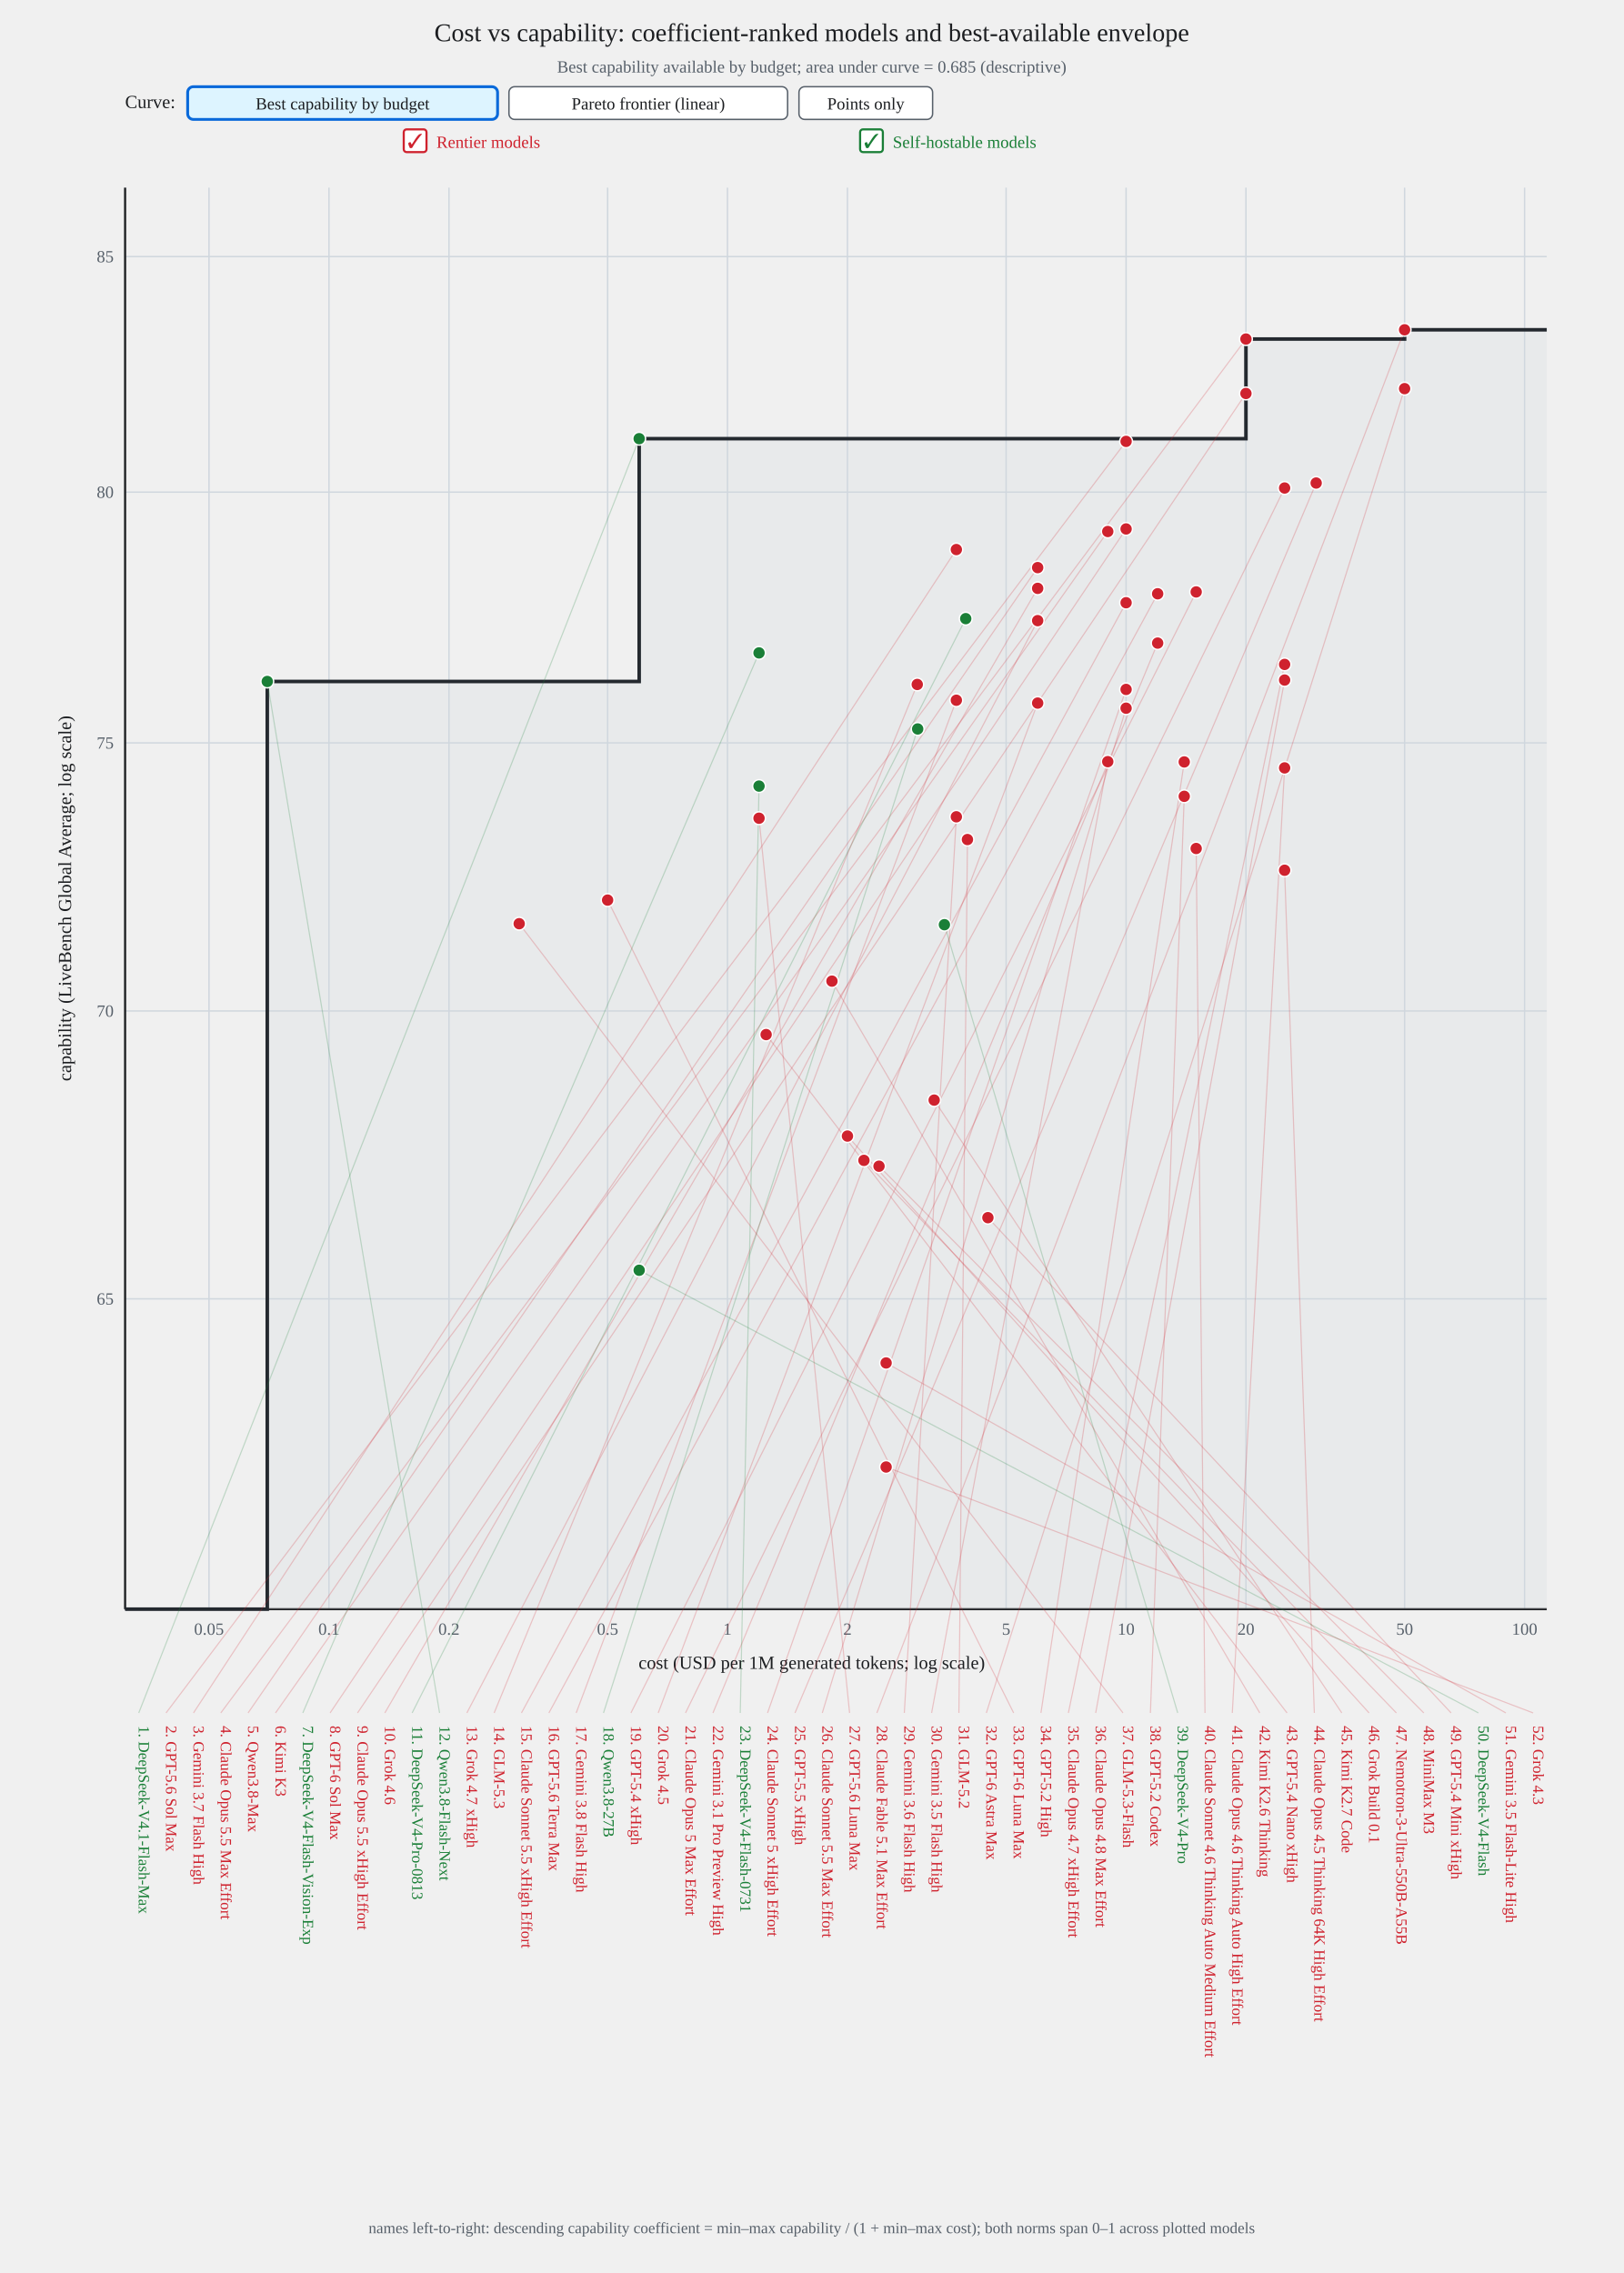
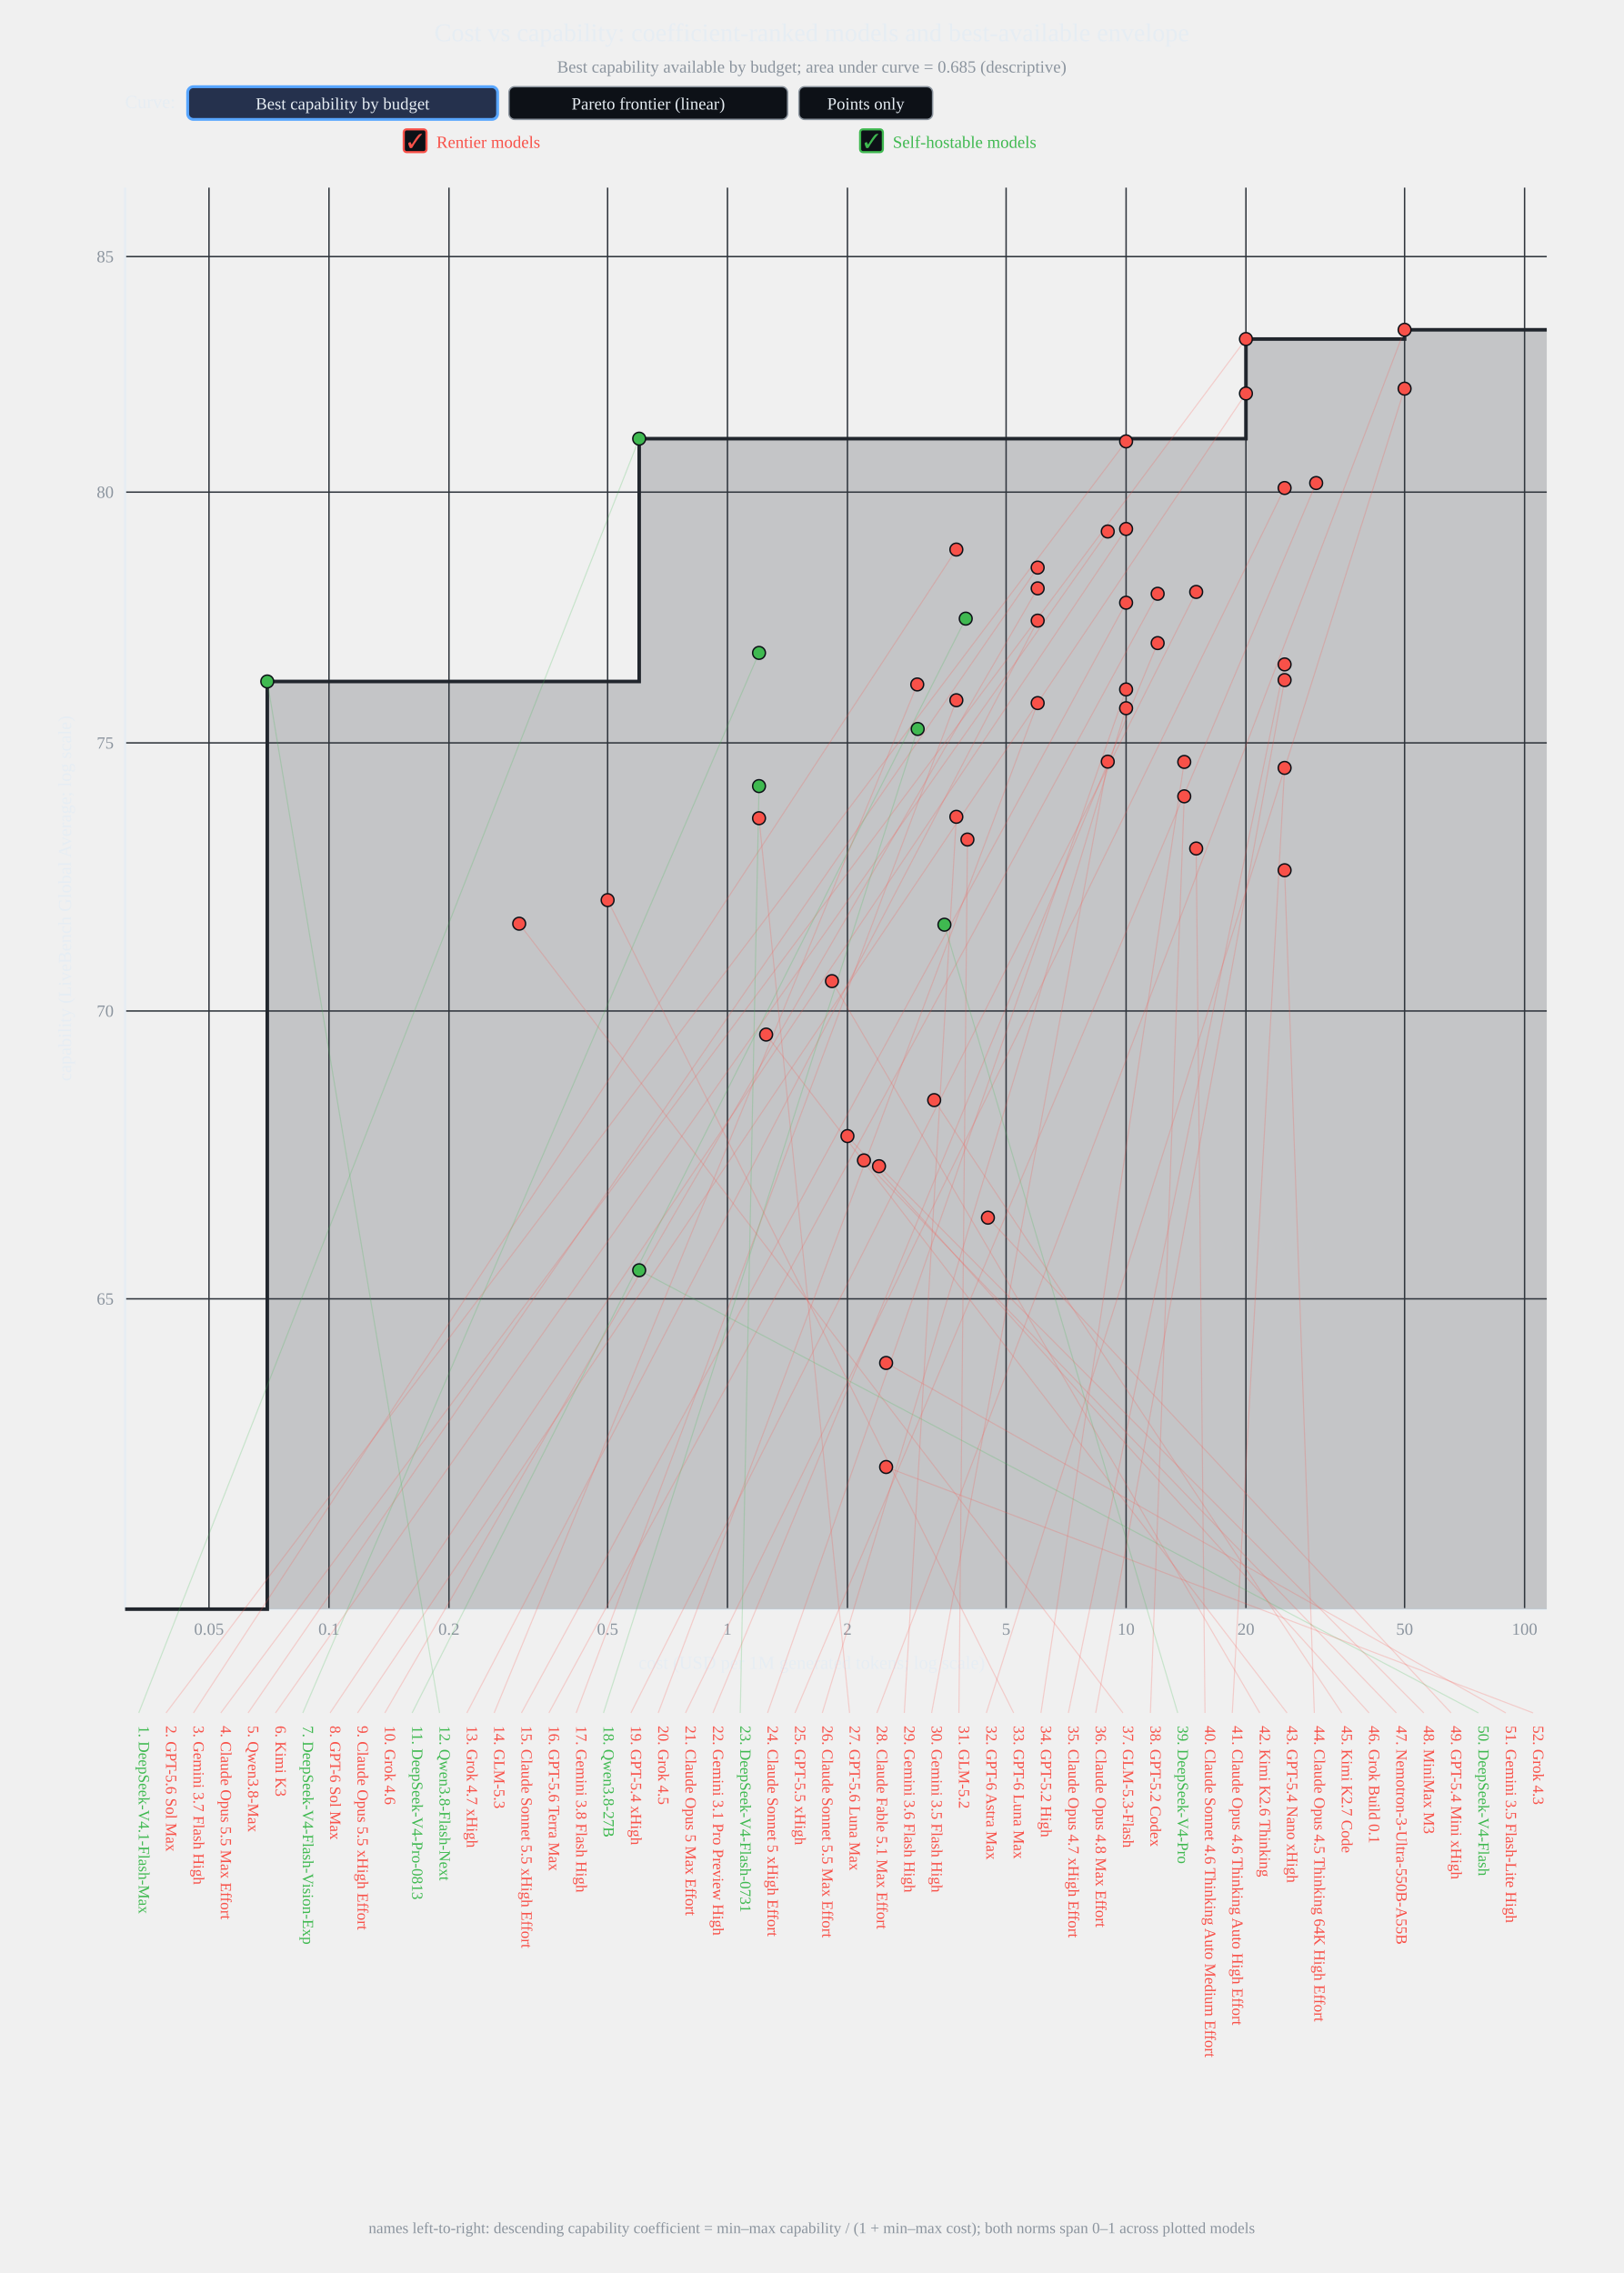
<svg xmlns="http://www.w3.org/2000/svg" viewBox="0 0 1142 1599" width="1142" height="1599" role="img" aria-label="Capability-coefficient-ranked scatter with ROC-style envelope and normalized area">
-   <style>.model{cursor:pointer;outline:none}.model-connector{stroke-width:.8;opacity:.23}.model-hit{stroke:transparent;stroke-width:16;pointer-events:stroke}.model-dot{stroke:#fff;stroke-width:1}.model-rentier .model-connector{stroke:#cf222e}.model-rentier .model-dot{fill:#cf222e}.model-rentier .model-label{fill:#cf222e}.model-open .model-connector{stroke:#1a7f37}.model-open .model-dot{fill:#1a7f37}.model-open .model-label{fill:#1a7f37}.model:hover .model-connector,.model:focus .model-connector{stroke-width:2.5;opacity:1}.model:hover .model-dot,.model:focus .model-dot{stroke-width:3}.model:hover .model-label,.model:focus .model-label{font-weight:700}.filter-control{cursor:pointer;outline:none}.filter-control:focus .filter-box{stroke:#0969da;stroke-width:2}.curve-control{cursor:pointer;outline:none}.curve-button{fill:#fff;stroke:#57606a;stroke-width:1}.curve-control.active .curve-button{fill:#ddf4ff;stroke:#0969da;stroke-width:2}.curve-control:focus .curve-button{stroke:#0969da;stroke-width:2}</style>
-   <text x="571.0" y="29" text-anchor="middle" font-size="18" fill="#1c1e21">Cost vs capability: coefficient-ranked models and best-available envelope</text>
-   <text x="571.0" y="51" text-anchor="middle" font-size="12" fill="#57606a" id="curve-description" data-budget-description="Best capability available by budget; area under curve = 0.685 (descriptive)">Best capability available by budget; area under curve = 0.685 (descriptive)</text>
-   <text x="88" y="76" font-size="13" fill="#1c1e21">Curve:</text>
+   <style>.model{cursor:pointer;outline:none}.model-connector{stroke-width:.8;opacity:.23}.model-hit{stroke:transparent;stroke-width:16;pointer-events:stroke}.model-dot{stroke:#0d1117;stroke-width:1}.model-rentier .model-connector{stroke:#f85149}.model-rentier .model-dot{fill:#f85149}.model-rentier .model-label{fill:#f85149}.model-open .model-connector{stroke:#3fb950}.model-open .model-dot{fill:#3fb950}.model-open .model-label{fill:#3fb950}.model:hover .model-connector,.model:focus .model-connector{stroke-width:2.5;opacity:1}.model:hover .model-dot,.model:focus .model-dot{stroke-width:3}.model:hover .model-label,.model:focus .model-label{font-weight:700}.filter-control{cursor:pointer;outline:none}.filter-control:focus .filter-box{stroke:#58a6ff;stroke-width:2}.curve-control{cursor:pointer;outline:none}.curve-button{fill:#0d1117;stroke:#8b949e;stroke-width:1}.curve-control.active .curve-button{fill:#25314d;stroke:#58a6ff;stroke-width:2}.curve-control:focus .curve-button{stroke:#58a6ff;stroke-width:2}</style>
+   <text x="571.0" y="29" text-anchor="middle" font-size="18" fill="#e6edf3">Cost vs capability: coefficient-ranked models and best-available envelope</text>
+   <text x="571.0" y="51" text-anchor="middle" font-size="12" fill="#8b949e" id="curve-description" data-budget-description="Best capability available by budget; area under curve = 0.685 (descriptive)">Best capability available by budget; area under curve = 0.685 (descriptive)</text>
+   <text x="88" y="76" font-size="13" fill="#e6edf3">Curve:</text>
  <g id="curve-control-budget-step" class="curve-control active" data-curve="budget-step" role="radio" aria-checked="true" tabindex="0">
    <rect class="curve-button" x="132" y="61" width="218" height="23" rx="4" />
-     <text x="241" y="77" text-anchor="middle" font-size="12" fill="#1c1e21">Best capability by budget</text>
+     <text x="241" y="77" text-anchor="middle" font-size="12" fill="#e6edf3">Best capability by budget</text>
  </g>
  <g id="curve-control-frontier-linear" class="curve-control" data-curve="frontier-linear" role="radio" aria-checked="false" tabindex="0">
    <rect class="curve-button" x="358" y="61" width="196" height="23" rx="4" />
-     <text x="456" y="77" text-anchor="middle" font-size="12" fill="#1c1e21">Pareto frontier (linear)</text>
+     <text x="456" y="77" text-anchor="middle" font-size="12" fill="#e6edf3">Pareto frontier (linear)</text>
  </g>
  <g id="curve-control-none" class="curve-control" data-curve="none" role="radio" aria-checked="false" tabindex="0">
    <rect class="curve-button" x="562" y="61" width="94" height="23" rx="4" />
-     <text x="609" y="77" text-anchor="middle" font-size="12" fill="#1c1e21">Points only</text>
+     <text x="609" y="77" text-anchor="middle" font-size="12" fill="#e6edf3">Points only</text>
  </g>
  <g id="filter-rentier" class="filter-control" data-filter="rentier" role="checkbox" aria-label="Show rentier models" aria-checked="true" tabindex="0">
-     <rect class="filter-box" x="284" y="91" width="16" height="16" rx="2" fill="#fff" stroke="#cf222e" stroke-width="1.5" />
-     <text id="filter-rentier-mark" x="292" y="104" text-anchor="middle" font-size="14" fill="#cf222e">✓</text>
-     <text x="307" y="104" font-size="12" fill="#cf222e">Rentier models</text>
+     <rect class="filter-box" x="284" y="91" width="16" height="16" rx="2" fill="#0d1117" stroke="#f85149" stroke-width="1.5" />
+     <text id="filter-rentier-mark" x="292" y="104" text-anchor="middle" font-size="14" fill="#f85149">✓</text>
+     <text x="307" y="104" font-size="12" fill="#f85149">Rentier models</text>
  </g>
  <g id="filter-open" class="filter-control" data-filter="open" role="checkbox" aria-label="Show open self-hostable models" aria-checked="true" tabindex="0">
-     <rect class="filter-box" x="605" y="91" width="16" height="16" rx="2" fill="#fff" stroke="#1a7f37" stroke-width="1.5" />
-     <text id="filter-open-mark" x="613" y="104" text-anchor="middle" font-size="14" fill="#1a7f37">✓</text>
-     <text x="628" y="104" font-size="12" fill="#1a7f37">Self-hostable models</text>
-   </g>
-   <line x1="147.0" y1="132" x2="147.0" y2="1132" stroke="#d0d7de" stroke-width="1" />
-   <text x="147.0" y="1150" text-anchor="middle" font-size="12" fill="#57606a">0.05</text>
-   <line x1="231.4" y1="132" x2="231.4" y2="1132" stroke="#d0d7de" stroke-width="1" />
-   <text x="231.4" y="1150" text-anchor="middle" font-size="12" fill="#57606a">0.1</text>
-   <line x1="315.8" y1="132" x2="315.8" y2="1132" stroke="#d0d7de" stroke-width="1" />
-   <text x="315.8" y="1150" text-anchor="middle" font-size="12" fill="#57606a">0.2</text>
-   <line x1="427.4" y1="132" x2="427.4" y2="1132" stroke="#d0d7de" stroke-width="1" />
-   <text x="427.4" y="1150" text-anchor="middle" font-size="12" fill="#57606a">0.5</text>
-   <line x1="511.7" y1="132" x2="511.7" y2="1132" stroke="#d0d7de" stroke-width="1" />
-   <text x="511.7" y="1150" text-anchor="middle" font-size="12" fill="#57606a">1</text>
-   <line x1="596.1" y1="132" x2="596.1" y2="1132" stroke="#d0d7de" stroke-width="1" />
-   <text x="596.1" y="1150" text-anchor="middle" font-size="12" fill="#57606a">2</text>
-   <line x1="707.7" y1="132" x2="707.7" y2="1132" stroke="#d0d7de" stroke-width="1" />
-   <text x="707.7" y="1150" text-anchor="middle" font-size="12" fill="#57606a">5</text>
-   <line x1="792.1" y1="132" x2="792.1" y2="1132" stroke="#d0d7de" stroke-width="1" />
-   <text x="792.1" y="1150" text-anchor="middle" font-size="12" fill="#57606a">10</text>
-   <line x1="876.4" y1="132" x2="876.4" y2="1132" stroke="#d0d7de" stroke-width="1" />
-   <text x="876.4" y="1150" text-anchor="middle" font-size="12" fill="#57606a">20</text>
-   <line x1="988.0" y1="132" x2="988.0" y2="1132" stroke="#d0d7de" stroke-width="1" />
-   <text x="988.0" y="1150" text-anchor="middle" font-size="12" fill="#57606a">50</text>
-   <line x1="1072.4" y1="132" x2="1072.4" y2="1132" stroke="#d0d7de" stroke-width="1" />
-   <text x="1072.4" y="1150" text-anchor="middle" font-size="12" fill="#57606a">100</text>
-   <line x1="88" y1="913.7" x2="1088" y2="913.7" stroke="#d0d7de" stroke-width="1" />
-   <text x="80" y="917.7" text-anchor="end" font-size="12" fill="#57606a">65</text>
-   <line x1="88" y1="711.2" x2="1088" y2="711.2" stroke="#d0d7de" stroke-width="1" />
-   <text x="80" y="715.2" text-anchor="end" font-size="12" fill="#57606a">70</text>
-   <line x1="88" y1="522.6" x2="1088" y2="522.6" stroke="#d0d7de" stroke-width="1" />
-   <text x="80" y="526.6" text-anchor="end" font-size="12" fill="#57606a">75</text>
-   <line x1="88" y1="346.2" x2="1088" y2="346.2" stroke="#d0d7de" stroke-width="1" />
-   <text x="80" y="350.2" text-anchor="end" font-size="12" fill="#57606a">80</text>
-   <line x1="88" y1="180.5" x2="1088" y2="180.5" stroke="#d0d7de" stroke-width="1" />
-   <text x="80" y="184.5" text-anchor="end" font-size="12" fill="#57606a">85</text>
-   <line x1="88" y1="1132" x2="1088" y2="1132" stroke="#1c1e21" stroke-width="1.5" />
-   <line x1="88" y1="132" x2="88" y2="1132" stroke="#1c1e21" stroke-width="1.5" />
-   <text x="571.0" y="1174" text-anchor="middle" font-size="13" fill="#1c1e21">cost (USD per 1M generated tokens; log scale)</text>
-   <text x="50" y="632.0" text-anchor="middle" font-size="13" fill="#1c1e21" transform="rotate(-90 50 632.0)">capability (LiveBench Global Average; log scale)</text>
+     <rect class="filter-box" x="605" y="91" width="16" height="16" rx="2" fill="#0d1117" stroke="#3fb950" stroke-width="1.5" />
+     <text id="filter-open-mark" x="613" y="104" text-anchor="middle" font-size="14" fill="#3fb950">✓</text>
+     <text x="628" y="104" font-size="12" fill="#3fb950">Self-hostable models</text>
+   </g>
+   <line x1="147.0" y1="132" x2="147.0" y2="1132" stroke="#30363d" stroke-width="1" />
+   <text x="147.0" y="1150" text-anchor="middle" font-size="12" fill="#8b949e">0.05</text>
+   <line x1="231.4" y1="132" x2="231.4" y2="1132" stroke="#30363d" stroke-width="1" />
+   <text x="231.4" y="1150" text-anchor="middle" font-size="12" fill="#8b949e">0.1</text>
+   <line x1="315.8" y1="132" x2="315.8" y2="1132" stroke="#30363d" stroke-width="1" />
+   <text x="315.8" y="1150" text-anchor="middle" font-size="12" fill="#8b949e">0.2</text>
+   <line x1="427.4" y1="132" x2="427.4" y2="1132" stroke="#30363d" stroke-width="1" />
+   <text x="427.4" y="1150" text-anchor="middle" font-size="12" fill="#8b949e">0.5</text>
+   <line x1="511.7" y1="132" x2="511.7" y2="1132" stroke="#30363d" stroke-width="1" />
+   <text x="511.7" y="1150" text-anchor="middle" font-size="12" fill="#8b949e">1</text>
+   <line x1="596.1" y1="132" x2="596.1" y2="1132" stroke="#30363d" stroke-width="1" />
+   <text x="596.1" y="1150" text-anchor="middle" font-size="12" fill="#8b949e">2</text>
+   <line x1="707.7" y1="132" x2="707.7" y2="1132" stroke="#30363d" stroke-width="1" />
+   <text x="707.7" y="1150" text-anchor="middle" font-size="12" fill="#8b949e">5</text>
+   <line x1="792.1" y1="132" x2="792.1" y2="1132" stroke="#30363d" stroke-width="1" />
+   <text x="792.1" y="1150" text-anchor="middle" font-size="12" fill="#8b949e">10</text>
+   <line x1="876.4" y1="132" x2="876.4" y2="1132" stroke="#30363d" stroke-width="1" />
+   <text x="876.4" y="1150" text-anchor="middle" font-size="12" fill="#8b949e">20</text>
+   <line x1="988.0" y1="132" x2="988.0" y2="1132" stroke="#30363d" stroke-width="1" />
+   <text x="988.0" y="1150" text-anchor="middle" font-size="12" fill="#8b949e">50</text>
+   <line x1="1072.4" y1="132" x2="1072.4" y2="1132" stroke="#30363d" stroke-width="1" />
+   <text x="1072.4" y="1150" text-anchor="middle" font-size="12" fill="#8b949e">100</text>
+   <line x1="88" y1="913.7" x2="1088" y2="913.7" stroke="#30363d" stroke-width="1" />
+   <text x="80" y="917.7" text-anchor="end" font-size="12" fill="#8b949e">65</text>
+   <line x1="88" y1="711.2" x2="1088" y2="711.2" stroke="#30363d" stroke-width="1" />
+   <text x="80" y="715.2" text-anchor="end" font-size="12" fill="#8b949e">70</text>
+   <line x1="88" y1="522.6" x2="1088" y2="522.6" stroke="#30363d" stroke-width="1" />
+   <text x="80" y="526.6" text-anchor="end" font-size="12" fill="#8b949e">75</text>
+   <line x1="88" y1="346.2" x2="1088" y2="346.2" stroke="#30363d" stroke-width="1" />
+   <text x="80" y="350.2" text-anchor="end" font-size="12" fill="#8b949e">80</text>
+   <line x1="88" y1="180.5" x2="1088" y2="180.5" stroke="#30363d" stroke-width="1" />
+   <text x="80" y="184.5" text-anchor="end" font-size="12" fill="#8b949e">85</text>
+   <line x1="88" y1="1132" x2="1088" y2="1132" stroke="#e6edf3" stroke-width="1.5" />
+   <line x1="88" y1="132" x2="88" y2="1132" stroke="#e6edf3" stroke-width="1.5" />
+   <text x="571.0" y="1174" text-anchor="middle" font-size="13" fill="#e6edf3">cost (USD per 1M generated tokens; log scale)</text>
+   <text x="50" y="632.0" text-anchor="middle" font-size="13" fill="#e6edf3" transform="rotate(-90 50 632.0)">capability (LiveBench Global Average; log scale)</text>
  <g id="curve-budget-step" class="curve">
-     <path d="M 88.0,1132.0 H 188.0 V 479.4 H 449.6 V 308.6 H 876.4 V 238.5 H 988.0 V 232.0 H 1088.0 V 1132.0 Z" fill="#d0d7de" opacity="0.23" />
-     <path d="M 88.0,1132.0 H 188.0 V 479.4 H 449.6 V 308.6 H 876.4 V 238.5 H 988.0 V 232.0 H 1088.0" fill="none" stroke="#24292f" stroke-width="2.5" />
-   </g>
-   <path id="curve-frontier-linear" class="curve" d="M 188.0,479.4 L 449.6,308.6 L 876.4,238.5 L 988.0,232.0" fill="none" stroke="#24292f" stroke-width="2.5" stroke-dasharray="7 4" style="display:none" />
+     <path d="M 88.0,1132.0 H 188.0 V 479.4 H 449.6 V 308.6 H 876.4 V 238.5 H 988.0 V 232.0 H 1088.0 V 1132.0 Z" fill="#30363d" opacity="0.23" />
+     <path d="M 88.0,1132.0 H 188.0 V 479.4 H 449.6 V 308.6 H 876.4 V 238.5 H 988.0 V 232.0 H 1088.0" fill="none" stroke="#21262d" stroke-width="2.5" />
+   </g>
+   <path id="curve-frontier-linear" class="curve" d="M 188.0,479.4 L 449.6,308.6 L 876.4,238.5 L 988.0,232.0" fill="none" stroke="#21262d" stroke-width="2.5" stroke-dasharray="7 4" style="display:none" />
  <g class="model model-open" data-access="open" tabindex="0">
    <line class="model-connector" x1="449.6" y1="308.6" x2="97.6" y2="1205" />
    <line class="model-hit" x1="449.6" y1="308.6" x2="97.6" y2="1205" />
    <circle class="model-dot" cx="449.6" cy="308.6" r="4.5" />
    <text class="model-label" x="97.6" y="1214" transform="rotate(90 97.6 1214)" font-size="11">1. DeepSeek-V4.1-Flash-Max</text>
  </g>
  <g class="model model-rentier" data-access="rentier" tabindex="0">
    <line class="model-connector" x1="792.1" y1="310.5" x2="116.8" y2="1205" />
    <line class="model-hit" x1="792.1" y1="310.5" x2="116.8" y2="1205" />
    <circle class="model-dot" cx="792.1" cy="310.5" r="4.5" />
    <text class="model-label" x="116.8" y="1214" transform="rotate(90 116.8 1214)" font-size="11">2. GPT-5.6 Sol Max</text>
  </g>
  <g class="model model-rentier" data-access="rentier" tabindex="0">
    <line class="model-connector" x1="672.7" y1="386.6" x2="136.1" y2="1205" />
    <line class="model-hit" x1="672.7" y1="386.6" x2="136.1" y2="1205" />
    <circle class="model-dot" cx="672.7" cy="386.6" r="4.5" />
    <text class="model-label" x="136.1" y="1214" transform="rotate(90 136.1 1214)" font-size="11">3. Gemini 3.7 Flash High</text>
  </g>
  <g class="model model-rentier" data-access="rentier" tabindex="0">
    <line class="model-connector" x1="876.4" y1="238.5" x2="155.3" y2="1205" />
    <line class="model-hit" x1="876.4" y1="238.5" x2="155.3" y2="1205" />
    <circle class="model-dot" cx="876.4" cy="238.5" r="4.5" />
    <text class="model-label" x="155.3" y="1214" transform="rotate(90 155.3 1214)" font-size="11">4. Claude Opus 5.5 Max Effort</text>
  </g>
  <g class="model model-rentier" data-access="rentier" tabindex="0">
    <line class="model-connector" x1="729.9" y1="399.3" x2="174.5" y2="1205" />
    <line class="model-hit" x1="729.9" y1="399.3" x2="174.5" y2="1205" />
    <circle class="model-dot" cx="729.9" cy="399.3" r="4.5" />
    <text class="model-label" x="174.5" y="1214" transform="rotate(90 174.5 1214)" font-size="11">5. Qwen3.8-Max</text>
  </g>
  <g class="model model-rentier" data-access="rentier" tabindex="0">
    <line class="model-connector" x1="779.2" y1="373.9" x2="193.8" y2="1205" />
    <line class="model-hit" x1="779.2" y1="373.9" x2="193.8" y2="1205" />
    <circle class="model-dot" cx="779.2" cy="373.9" r="4.5" />
    <text class="model-label" x="193.8" y="1214" transform="rotate(90 193.8 1214)" font-size="11">6. Kimi K3</text>
  </g>
  <g class="model model-open" data-access="open" tabindex="0">
    <line class="model-connector" x1="533.9" y1="459.3" x2="213.0" y2="1205" />
    <line class="model-hit" x1="533.9" y1="459.3" x2="213.0" y2="1205" />
    <circle class="model-dot" cx="533.9" cy="459.3" r="4.5" />
    <text class="model-label" x="213.0" y="1214" transform="rotate(90 213.0 1214)" font-size="11">7. DeepSeek-V4-Flash-Vision-Exp</text>
  </g>
  <g class="model model-rentier" data-access="rentier" tabindex="0">
    <line class="model-connector" x1="792.1" y1="372.1" x2="232.2" y2="1205" />
    <line class="model-hit" x1="792.1" y1="372.1" x2="232.2" y2="1205" />
    <circle class="model-dot" cx="792.1" cy="372.1" r="4.5" />
    <text class="model-label" x="232.2" y="1214" transform="rotate(90 232.2 1214)" font-size="11">8. GPT-6 Sol Max</text>
  </g>
  <g class="model model-rentier" data-access="rentier" tabindex="0">
    <line class="model-connector" x1="876.4" y1="276.8" x2="251.5" y2="1205" />
    <line class="model-hit" x1="876.4" y1="276.8" x2="251.5" y2="1205" />
    <circle class="model-dot" cx="876.4" cy="276.8" r="4.5" />
    <text class="model-label" x="251.5" y="1214" transform="rotate(90 251.5 1214)" font-size="11">9. Claude Opus 5.5 xHigh Effort</text>
  </g>
  <g class="model model-rentier" data-access="rentier" tabindex="0">
    <line class="model-connector" x1="729.9" y1="413.9" x2="270.7" y2="1205" />
    <line class="model-hit" x1="729.9" y1="413.9" x2="270.7" y2="1205" />
    <circle class="model-dot" cx="729.9" cy="413.9" r="4.5" />
    <text class="model-label" x="270.7" y="1214" transform="rotate(90 270.7 1214)" font-size="11">10. Grok 4.6</text>
  </g>
  <g class="model model-open" data-access="open" tabindex="0">
    <line class="model-connector" x1="679.3" y1="435.2" x2="289.9" y2="1205" />
    <line class="model-hit" x1="679.3" y1="435.2" x2="289.9" y2="1205" />
    <circle class="model-dot" cx="679.3" cy="435.2" r="4.5" />
    <text class="model-label" x="289.9" y="1214" transform="rotate(90 289.9 1214)" font-size="11">11. DeepSeek-V4-Pro-0813</text>
  </g>
  <g class="model model-open" data-access="open" tabindex="0">
    <line class="model-connector" x1="188.0" y1="479.4" x2="309.2" y2="1205" />
    <line class="model-hit" x1="188.0" y1="479.4" x2="309.2" y2="1205" />
    <circle class="model-dot" cx="188.0" cy="479.4" r="4.5" />
    <text class="model-label" x="309.2" y="1214" transform="rotate(90 309.2 1214)" font-size="11">12. Qwen3.8-Flash-Next</text>
  </g>
  <g class="model model-rentier" data-access="rentier" tabindex="0">
    <line class="model-connector" x1="729.9" y1="436.6" x2="328.4" y2="1205" />
    <line class="model-hit" x1="729.9" y1="436.6" x2="328.4" y2="1205" />
    <circle class="model-dot" cx="729.9" cy="436.6" r="4.5" />
    <text class="model-label" x="328.4" y="1214" transform="rotate(90 328.4 1214)" font-size="11">13. Grok 4.7 xHigh</text>
  </g>
  <g class="model model-rentier" data-access="rentier" tabindex="0">
    <line class="model-connector" x1="645.2" y1="481.5" x2="347.6" y2="1205" />
    <line class="model-hit" x1="645.2" y1="481.5" x2="347.6" y2="1205" />
    <circle class="model-dot" cx="645.2" cy="481.5" r="4.5" />
    <text class="model-label" x="347.6" y="1214" transform="rotate(90 347.6 1214)" font-size="11">14. GLM-5.3</text>
  </g>
  <g class="model model-rentier" data-access="rentier" tabindex="0">
    <line class="model-connector" x1="792.1" y1="424.0" x2="366.8" y2="1205" />
    <line class="model-hit" x1="792.1" y1="424.0" x2="366.8" y2="1205" />
    <circle class="model-dot" cx="792.1" cy="424.0" r="4.5" />
    <text class="model-label" x="366.8" y="1214" transform="rotate(90 366.8 1214)" font-size="11">15. Claude Sonnet 5.5 xHigh Effort</text>
  </g>
  <g class="model model-rentier" data-access="rentier" tabindex="0">
    <line class="model-connector" x1="814.3" y1="417.7" x2="386.1" y2="1205" />
    <line class="model-hit" x1="814.3" y1="417.7" x2="386.1" y2="1205" />
    <circle class="model-dot" cx="814.3" cy="417.7" r="4.5" />
    <text class="model-label" x="386.1" y="1214" transform="rotate(90 386.1 1214)" font-size="11">16. GPT-5.6 Terra Max</text>
  </g>
  <g class="model model-rentier" data-access="rentier" tabindex="0">
    <line class="model-connector" x1="672.7" y1="492.6" x2="405.3" y2="1205" />
    <line class="model-hit" x1="672.7" y1="492.6" x2="405.3" y2="1205" />
    <circle class="model-dot" cx="672.7" cy="492.6" r="4.5" />
    <text class="model-label" x="405.3" y="1214" transform="rotate(90 405.3 1214)" font-size="11">17. Gemini 3.8 Flash High</text>
  </g>
  <g class="model model-open" data-access="open" tabindex="0">
    <line class="model-connector" x1="645.5" y1="512.8" x2="424.5" y2="1205" />
    <line class="model-hit" x1="645.5" y1="512.8" x2="424.5" y2="1205" />
    <circle class="model-dot" cx="645.5" cy="512.8" r="4.5" />
    <text class="model-label" x="424.5" y="1214" transform="rotate(90 424.5 1214)" font-size="11">18. Qwen3.8-27B</text>
  </g>
  <g class="model model-rentier" data-access="rentier" tabindex="0">
    <line class="model-connector" x1="841.4" y1="416.4" x2="443.8" y2="1205" />
    <line class="model-hit" x1="841.4" y1="416.4" x2="443.8" y2="1205" />
    <circle class="model-dot" cx="841.4" cy="416.4" r="4.5" />
    <text class="model-label" x="443.8" y="1214" transform="rotate(90 443.8 1214)" font-size="11">19. GPT-5.4 xHigh</text>
  </g>
  <g class="model model-rentier" data-access="rentier" tabindex="0">
    <line class="model-connector" x1="729.9" y1="494.6" x2="463.0" y2="1205" />
    <line class="model-hit" x1="729.9" y1="494.6" x2="463.0" y2="1205" />
    <circle class="model-dot" cx="729.9" cy="494.6" r="4.5" />
    <text class="model-label" x="463.0" y="1214" transform="rotate(90 463.0 1214)" font-size="11">20. Grok 4.5</text>
  </g>
  <g class="model model-rentier" data-access="rentier" tabindex="0">
    <line class="model-connector" x1="903.6" y1="343.3" x2="482.2" y2="1205" />
    <line class="model-hit" x1="903.6" y1="343.3" x2="482.2" y2="1205" />
    <circle class="model-dot" cx="903.6" cy="343.3" r="4.5" />
    <text class="model-label" x="482.2" y="1214" transform="rotate(90 482.2 1214)" font-size="11">21. Claude Opus 5 Max Effort</text>
  </g>
  <g class="model model-rentier" data-access="rentier" tabindex="0">
    <line class="model-connector" x1="814.3" y1="452.4" x2="501.5" y2="1205" />
    <line class="model-hit" x1="814.3" y1="452.4" x2="501.5" y2="1205" />
    <circle class="model-dot" cx="814.3" cy="452.4" r="4.5" />
    <text class="model-label" x="501.5" y="1214" transform="rotate(90 501.5 1214)" font-size="11">22. Gemini 3.1 Pro Preview High</text>
  </g>
  <g class="model model-open" data-access="open" tabindex="0">
    <line class="model-connector" x1="533.9" y1="553.0" x2="520.7" y2="1205" />
    <line class="model-hit" x1="533.9" y1="553.0" x2="520.7" y2="1205" />
    <circle class="model-dot" cx="533.9" cy="553.0" r="4.5" />
    <text class="model-label" x="520.7" y="1214" transform="rotate(90 520.7 1214)" font-size="11">23. DeepSeek-V4-Flash-0731</text>
  </g>
  <g class="model model-rentier" data-access="rentier" tabindex="0">
    <line class="model-connector" x1="792.1" y1="485.0" x2="539.9" y2="1205" />
    <line class="model-hit" x1="792.1" y1="485.0" x2="539.9" y2="1205" />
    <circle class="model-dot" cx="792.1" cy="485.0" r="4.5" />
    <text class="model-label" x="539.9" y="1214" transform="rotate(90 539.9 1214)" font-size="11">24. Claude Sonnet 5 xHigh Effort</text>
  </g>
  <g class="model model-rentier" data-access="rentier" tabindex="0">
    <line class="model-connector" x1="925.8" y1="339.8" x2="559.2" y2="1205" />
    <line class="model-hit" x1="925.8" y1="339.8" x2="559.2" y2="1205" />
    <circle class="model-dot" cx="925.8" cy="339.8" r="4.5" />
    <text class="model-label" x="559.2" y="1214" transform="rotate(90 559.2 1214)" font-size="11">25. GPT-5.5 xHigh</text>
  </g>
  <g class="model model-rentier" data-access="rentier" tabindex="0">
    <line class="model-connector" x1="792.1" y1="498.2" x2="578.4" y2="1205" />
    <line class="model-hit" x1="792.1" y1="498.2" x2="578.4" y2="1205" />
    <circle class="model-dot" cx="792.1" cy="498.2" r="4.5" />
    <text class="model-label" x="578.4" y="1214" transform="rotate(90 578.4 1214)" font-size="11">26. Claude Sonnet 5.5 Max Effort</text>
  </g>
  <g class="model model-rentier" data-access="rentier" tabindex="0">
    <line class="model-connector" x1="533.9" y1="575.6" x2="597.6" y2="1205" />
    <line class="model-hit" x1="533.9" y1="575.6" x2="597.6" y2="1205" />
    <circle class="model-dot" cx="533.9" cy="575.6" r="4.5" />
    <text class="model-label" x="597.6" y="1214" transform="rotate(90 597.6 1214)" font-size="11">27. GPT-5.6 Luna Max</text>
  </g>
  <g class="model model-rentier" data-access="rentier" tabindex="0">
    <line class="model-connector" x1="988.0" y1="232.0" x2="616.8" y2="1205" />
    <line class="model-hit" x1="988.0" y1="232.0" x2="616.8" y2="1205" />
    <circle class="model-dot" cx="988.0" cy="232.0" r="4.5" />
    <text class="model-label" x="616.8" y="1214" transform="rotate(90 616.8 1214)" font-size="11">28. Claude Fable 5.1 Max Effort</text>
  </g>
  <g class="model model-rentier" data-access="rentier" tabindex="0">
    <line class="model-connector" x1="672.7" y1="574.6" x2="636.1" y2="1205" />
    <line class="model-hit" x1="672.7" y1="574.6" x2="636.1" y2="1205" />
    <circle class="model-dot" cx="672.7" cy="574.6" r="4.5" />
    <text class="model-label" x="636.1" y="1214" transform="rotate(90 636.1 1214)" font-size="11">29. Gemini 3.6 Flash High</text>
  </g>
  <g class="model model-rentier" data-access="rentier" tabindex="0">
    <line class="model-connector" x1="779.2" y1="535.8" x2="655.3" y2="1205" />
    <line class="model-hit" x1="779.2" y1="535.8" x2="655.3" y2="1205" />
    <circle class="model-dot" cx="779.2" cy="535.8" r="4.5" />
    <text class="model-label" x="655.3" y="1214" transform="rotate(90 655.3 1214)" font-size="11">30. Gemini 3.5 Flash High</text>
  </g>
  <g class="model model-rentier" data-access="rentier" tabindex="0">
    <line class="model-connector" x1="680.5" y1="590.6" x2="674.5" y2="1205" />
    <line class="model-hit" x1="680.5" y1="590.6" x2="674.5" y2="1205" />
    <circle class="model-dot" cx="680.5" cy="590.6" r="4.5" />
    <text class="model-label" x="674.5" y="1214" transform="rotate(90 674.5 1214)" font-size="11">31. GLM-5.2</text>
  </g>
  <g class="model model-rentier" data-access="rentier" tabindex="0">
    <line class="model-connector" x1="988.0" y1="273.4" x2="693.8" y2="1205" />
    <line class="model-hit" x1="988.0" y1="273.4" x2="693.8" y2="1205" />
    <circle class="model-dot" cx="988.0" cy="273.4" r="4.5" />
    <text class="model-label" x="693.8" y="1214" transform="rotate(90 693.8 1214)" font-size="11">32. GPT-6 Astra Max</text>
  </g>
  <g class="model model-rentier" data-access="rentier" tabindex="0">
    <line class="model-connector" x1="427.4" y1="633.2" x2="713.0" y2="1205" />
    <line class="model-hit" x1="427.4" y1="633.2" x2="713.0" y2="1205" />
    <circle class="model-dot" cx="427.4" cy="633.2" r="4.5" />
    <text class="model-label" x="713.0" y="1214" transform="rotate(90 713.0 1214)" font-size="11">33. GPT-6 Luna Max</text>
  </g>
  <g class="model model-rentier" data-access="rentier" tabindex="0">
    <line class="model-connector" x1="833.0" y1="536.0" x2="732.2" y2="1205" />
    <line class="model-hit" x1="833.0" y1="536.0" x2="732.2" y2="1205" />
    <circle class="model-dot" cx="833.0" cy="536.0" r="4.5" />
    <text class="model-label" x="732.2" y="1214" transform="rotate(90 732.2 1214)" font-size="11">34. GPT-5.2 High</text>
  </g>
  <g class="model model-rentier" data-access="rentier" tabindex="0">
    <line class="model-connector" x1="903.6" y1="467.4" x2="751.5" y2="1205" />
    <line class="model-hit" x1="903.6" y1="467.4" x2="751.5" y2="1205" />
    <circle class="model-dot" cx="903.6" cy="467.4" r="4.5" />
    <text class="model-label" x="751.5" y="1214" transform="rotate(90 751.5 1214)" font-size="11">35. Claude Opus 4.7 xHigh Effort</text>
  </g>
  <g class="model model-rentier" data-access="rentier" tabindex="0">
    <line class="model-connector" x1="903.6" y1="478.4" x2="770.7" y2="1205" />
    <line class="model-hit" x1="903.6" y1="478.4" x2="770.7" y2="1205" />
    <circle class="model-dot" cx="903.6" cy="478.4" r="4.5" />
    <text class="model-label" x="770.7" y="1214" transform="rotate(90 770.7 1214)" font-size="11">36. Claude Opus 4.8 Max Effort</text>
  </g>
  <g class="model model-rentier" data-access="rentier" tabindex="0">
    <line class="model-connector" x1="365.2" y1="649.8" x2="789.9" y2="1205" />
    <line class="model-hit" x1="365.2" y1="649.8" x2="789.9" y2="1205" />
    <circle class="model-dot" cx="365.2" cy="649.8" r="4.5" />
    <text class="model-label" x="789.9" y="1214" transform="rotate(90 789.9 1214)" font-size="11">37. GLM-5.3-Flash</text>
  </g>
  <g class="model model-rentier" data-access="rentier" tabindex="0">
    <line class="model-connector" x1="833.0" y1="560.2" x2="809.2" y2="1205" />
    <line class="model-hit" x1="833.0" y1="560.2" x2="809.2" y2="1205" />
    <circle class="model-dot" cx="833.0" cy="560.2" r="4.5" />
    <text class="model-label" x="809.2" y="1214" transform="rotate(90 809.2 1214)" font-size="11">38. GPT-5.2 Codex</text>
  </g>
  <g class="model model-open" data-access="open" tabindex="0">
    <line class="model-connector" x1="664.3" y1="650.5" x2="828.4" y2="1205" />
    <line class="model-hit" x1="664.3" y1="650.5" x2="828.4" y2="1205" />
    <circle class="model-dot" cx="664.3" cy="650.5" r="4.5" />
    <text class="model-label" x="828.4" y="1214" transform="rotate(90 828.4 1214)" font-size="11">39. DeepSeek-V4-Pro</text>
  </g>
  <g class="model model-rentier" data-access="rentier" tabindex="0">
    <line class="model-connector" x1="841.4" y1="596.9" x2="847.6" y2="1205" />
    <line class="model-hit" x1="841.4" y1="596.9" x2="847.6" y2="1205" />
    <circle class="model-dot" cx="841.4" cy="596.9" r="4.5" />
    <text class="model-label" x="847.6" y="1214" transform="rotate(90 847.6 1214)" font-size="11">40. Claude Sonnet 4.6 Thinking Auto Medium Effort</text>
  </g>
  <g class="model model-rentier" data-access="rentier" tabindex="0">
    <line class="model-connector" x1="903.6" y1="540.2" x2="866.8" y2="1205" />
    <line class="model-hit" x1="903.6" y1="540.2" x2="866.8" y2="1205" />
    <circle class="model-dot" cx="903.6" cy="540.2" r="4.5" />
    <text class="model-label" x="866.8" y="1214" transform="rotate(90 866.8 1214)" font-size="11">41. Claude Opus 4.6 Thinking Auto High Effort</text>
  </g>
  <g class="model model-rentier" data-access="rentier" tabindex="0">
    <line class="model-connector" x1="585.2" y1="690.2" x2="886.1" y2="1205" />
    <line class="model-hit" x1="585.2" y1="690.2" x2="886.1" y2="1205" />
    <circle class="model-dot" cx="585.2" cy="690.2" r="4.5" />
    <text class="model-label" x="886.1" y="1214" transform="rotate(90 886.1 1214)" font-size="11">42. Kimi K2.6 Thinking</text>
  </g>
  <g class="model model-rentier" data-access="rentier" tabindex="0">
    <line class="model-connector" x1="538.9" y1="727.8" x2="905.3" y2="1205" />
    <line class="model-hit" x1="538.9" y1="727.8" x2="905.3" y2="1205" />
    <circle class="model-dot" cx="538.9" cy="727.8" r="4.5" />
    <text class="model-label" x="905.3" y="1214" transform="rotate(90 905.3 1214)" font-size="11">43. GPT-5.4 Nano xHigh</text>
  </g>
  <g class="model model-rentier" data-access="rentier" tabindex="0">
    <line class="model-connector" x1="903.6" y1="612.2" x2="924.5" y2="1205" />
    <line class="model-hit" x1="903.6" y1="612.2" x2="924.5" y2="1205" />
    <circle class="model-dot" cx="903.6" cy="612.2" r="4.5" />
    <text class="model-label" x="924.5" y="1214" transform="rotate(90 924.5 1214)" font-size="11">44. Claude Opus 4.5 Thinking 64K High Effort</text>
  </g>
  <g class="model model-rentier" data-access="rentier" tabindex="0">
    <line class="model-connector" x1="657.1" y1="773.9" x2="943.8" y2="1205" />
    <line class="model-hit" x1="657.1" y1="773.9" x2="943.8" y2="1205" />
    <circle class="model-dot" cx="657.1" cy="773.9" r="4.5" />
    <text class="model-label" x="943.8" y="1214" transform="rotate(90 943.8 1214)" font-size="11">45. Kimi K2.7 Code</text>
  </g>
  <g class="model model-rentier" data-access="rentier" tabindex="0">
    <line class="model-connector" x1="596.1" y1="799.2" x2="963.0" y2="1205" />
    <line class="model-hit" x1="596.1" y1="799.2" x2="963.0" y2="1205" />
    <circle class="model-dot" cx="596.1" cy="799.2" r="4.5" />
    <text class="model-label" x="963.0" y="1214" transform="rotate(90 963.0 1214)" font-size="11">46. Grok Build 0.1</text>
  </g>
  <g class="model model-rentier" data-access="rentier" tabindex="0">
    <line class="model-connector" x1="607.7" y1="816.3" x2="982.2" y2="1205" />
    <line class="model-hit" x1="607.7" y1="816.3" x2="982.2" y2="1205" />
    <circle class="model-dot" cx="607.7" cy="816.3" r="4.5" />
    <text class="model-label" x="982.2" y="1214" transform="rotate(90 982.2 1214)" font-size="11">47. Nemotron-3-Ultra-550B-A55B</text>
  </g>
  <g class="model model-rentier" data-access="rentier" tabindex="0">
    <line class="model-connector" x1="618.3" y1="820.4" x2="1001.5" y2="1205" />
    <line class="model-hit" x1="618.3" y1="820.4" x2="1001.5" y2="1205" />
    <circle class="model-dot" cx="618.3" cy="820.4" r="4.5" />
    <text class="model-label" x="1001.5" y="1214" transform="rotate(90 1001.5 1214)" font-size="11">48. MiniMax M3</text>
  </g>
  <g class="model model-rentier" data-access="rentier" tabindex="0">
    <line class="model-connector" x1="694.9" y1="856.6" x2="1020.7" y2="1205" />
    <line class="model-hit" x1="694.9" y1="856.6" x2="1020.7" y2="1205" />
    <circle class="model-dot" cx="694.9" cy="856.6" r="4.5" />
    <text class="model-label" x="1020.7" y="1214" transform="rotate(90 1020.7 1214)" font-size="11">49. GPT-5.4 Mini xHigh</text>
  </g>
  <g class="model model-open" data-access="open" tabindex="0">
    <line class="model-connector" x1="449.6" y1="893.6" x2="1039.9" y2="1205" />
    <line class="model-hit" x1="449.6" y1="893.6" x2="1039.9" y2="1205" />
    <circle class="model-dot" cx="449.6" cy="893.6" r="4.5" />
    <text class="model-label" x="1039.9" y="1214" transform="rotate(90 1039.9 1214)" font-size="11">50. DeepSeek-V4-Flash</text>
  </g>
  <g class="model model-rentier" data-access="rentier" tabindex="0">
    <line class="model-connector" x1="623.3" y1="958.8" x2="1059.2" y2="1205" />
    <line class="model-hit" x1="623.3" y1="958.8" x2="1059.2" y2="1205" />
    <circle class="model-dot" cx="623.3" cy="958.8" r="4.5" />
    <text class="model-label" x="1059.2" y="1214" transform="rotate(90 1059.2 1214)" font-size="11">51. Gemini 3.5 Flash-Lite High</text>
  </g>
  <g class="model model-rentier" data-access="rentier" tabindex="0">
    <line class="model-connector" x1="623.3" y1="1032.0" x2="1078.4" y2="1205" />
    <line class="model-hit" x1="623.3" y1="1032.0" x2="1078.4" y2="1205" />
    <circle class="model-dot" cx="623.3" cy="1032.0" r="4.5" />
    <text class="model-label" x="1078.4" y="1214" transform="rotate(90 1078.4 1214)" font-size="11">52. Grok 4.3</text>
  </g>
-   <text x="571.0" y="1571" text-anchor="middle" font-size="11" fill="#57606a">names left-to-right: descending capability coefficient = min–max capability / (1 + min–max cost); both norms span 0–1 across plotted models</text>
+   <text x="571.0" y="1571" text-anchor="middle" font-size="11" fill="#8b949e">names left-to-right: descending capability coefficient = min–max capability / (1 + min–max cost); both norms span 0–1 across plotted models</text>
</svg>
